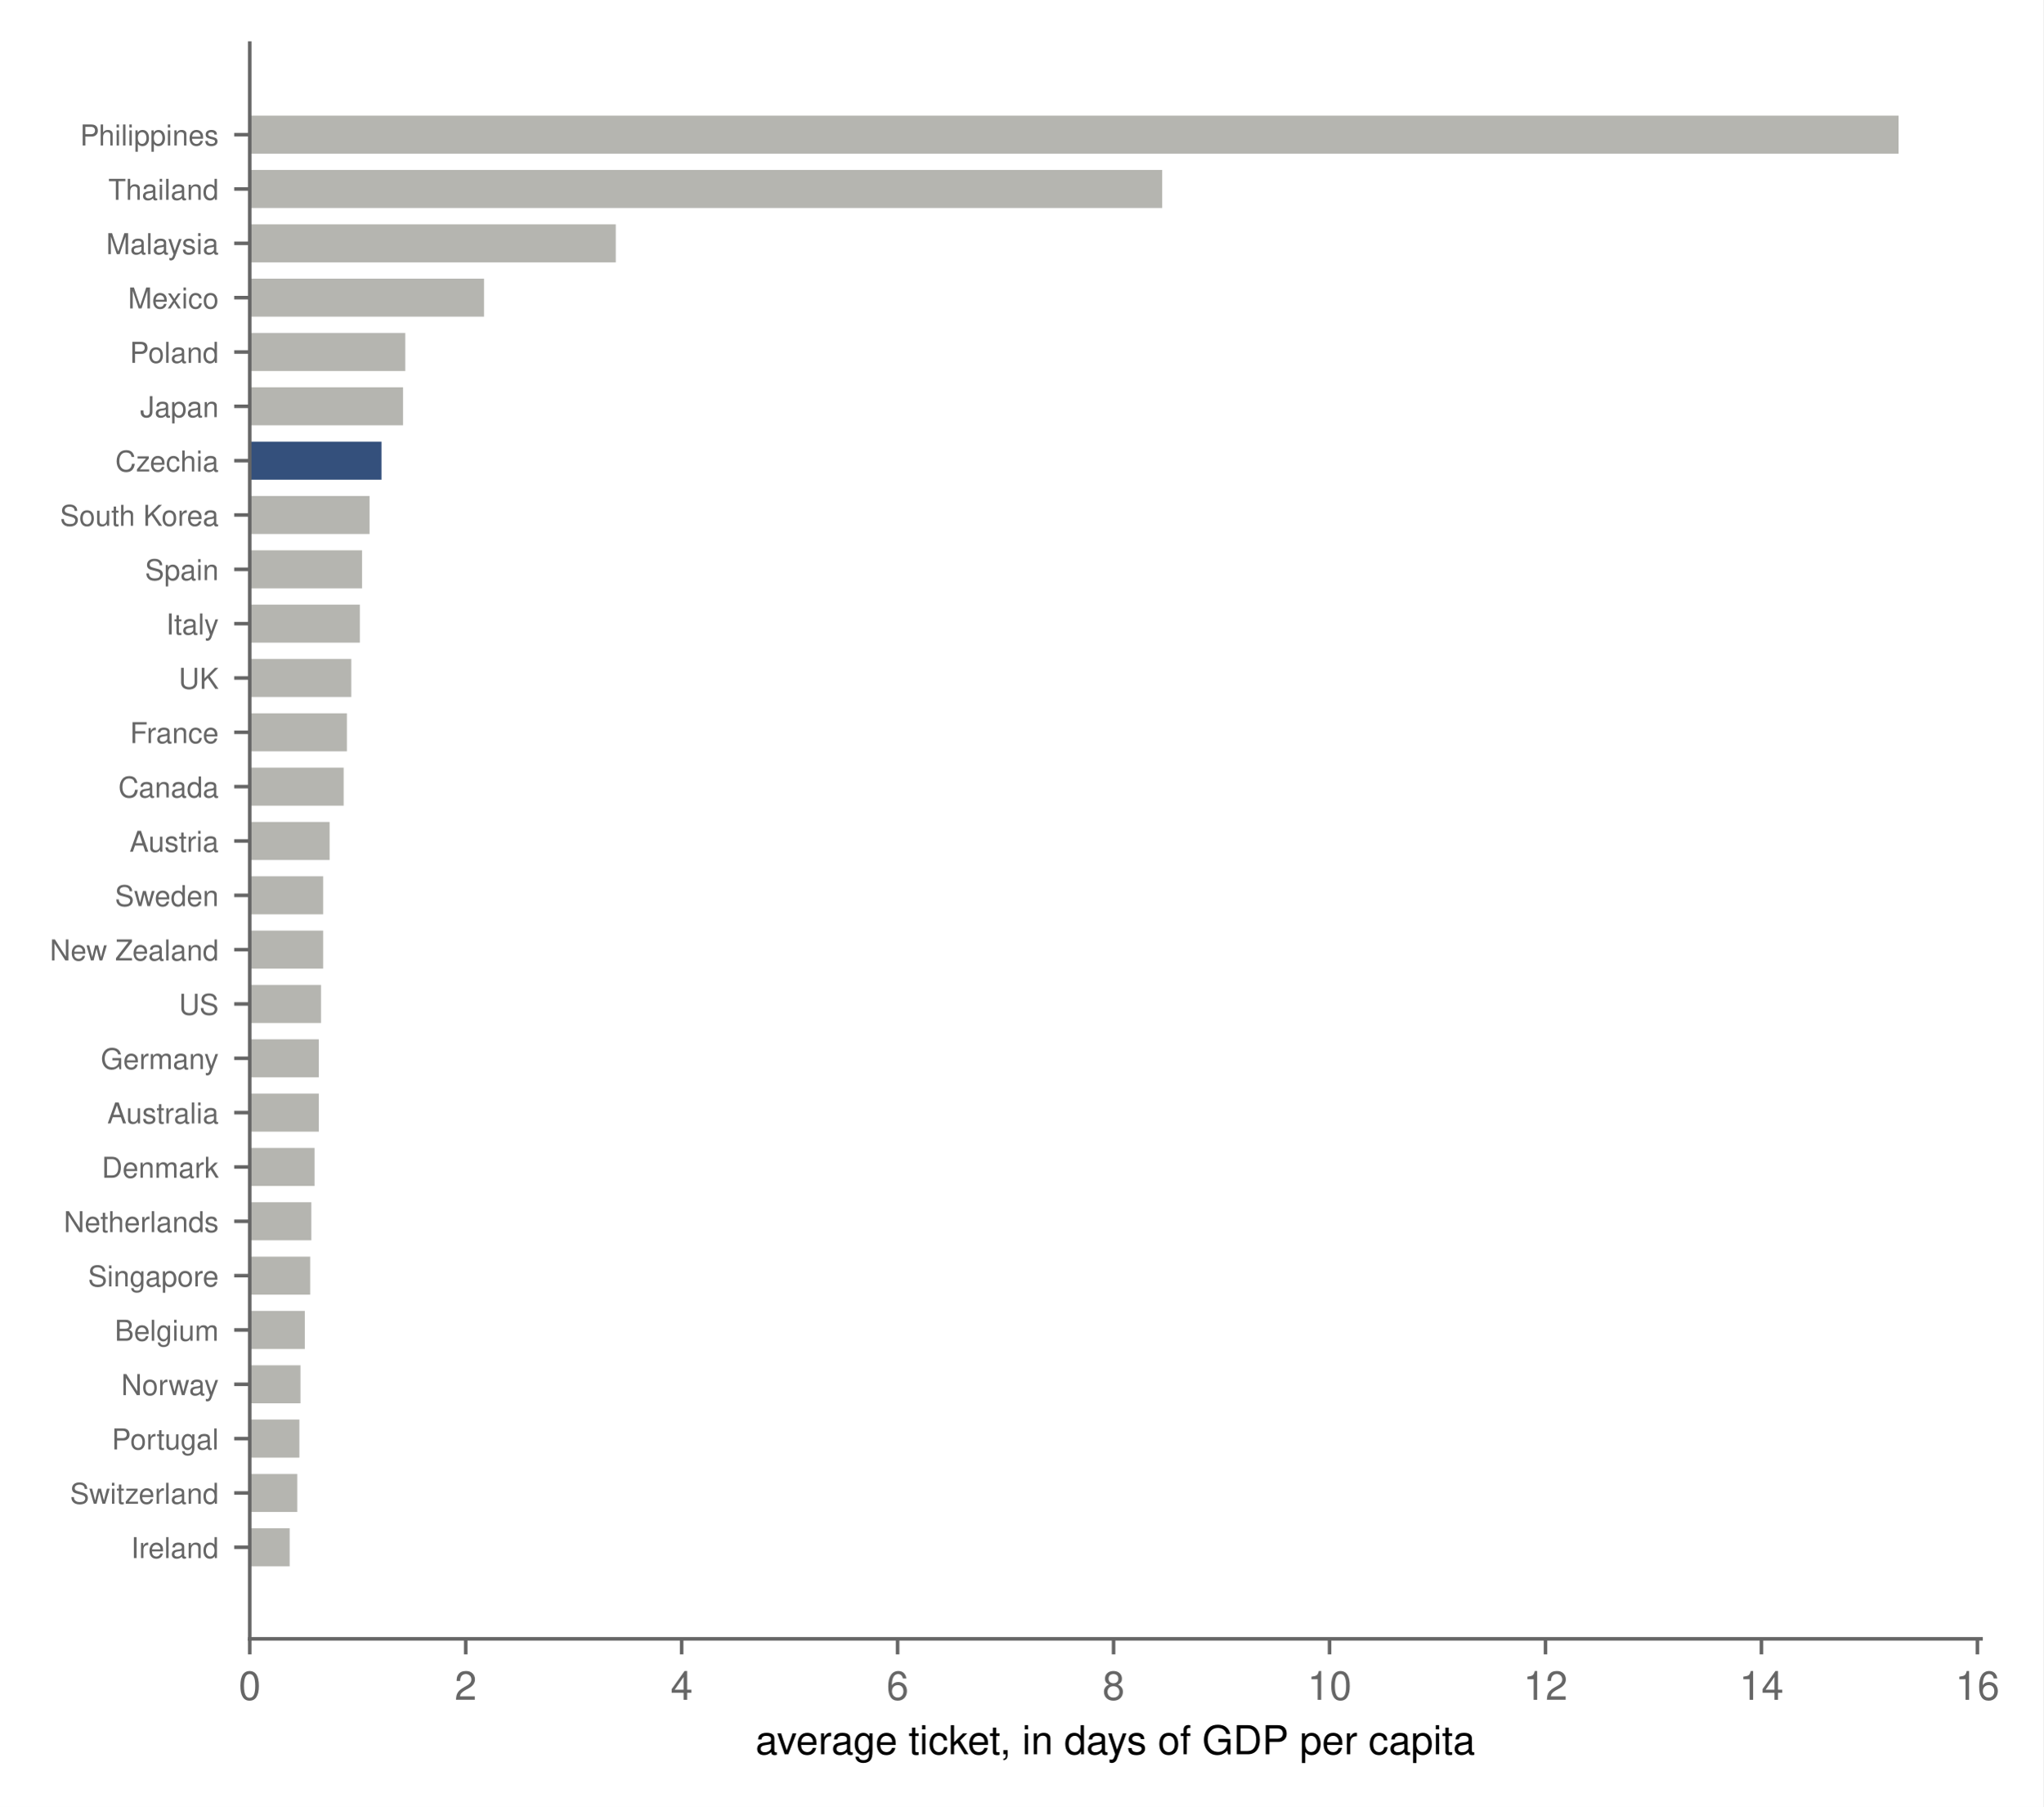
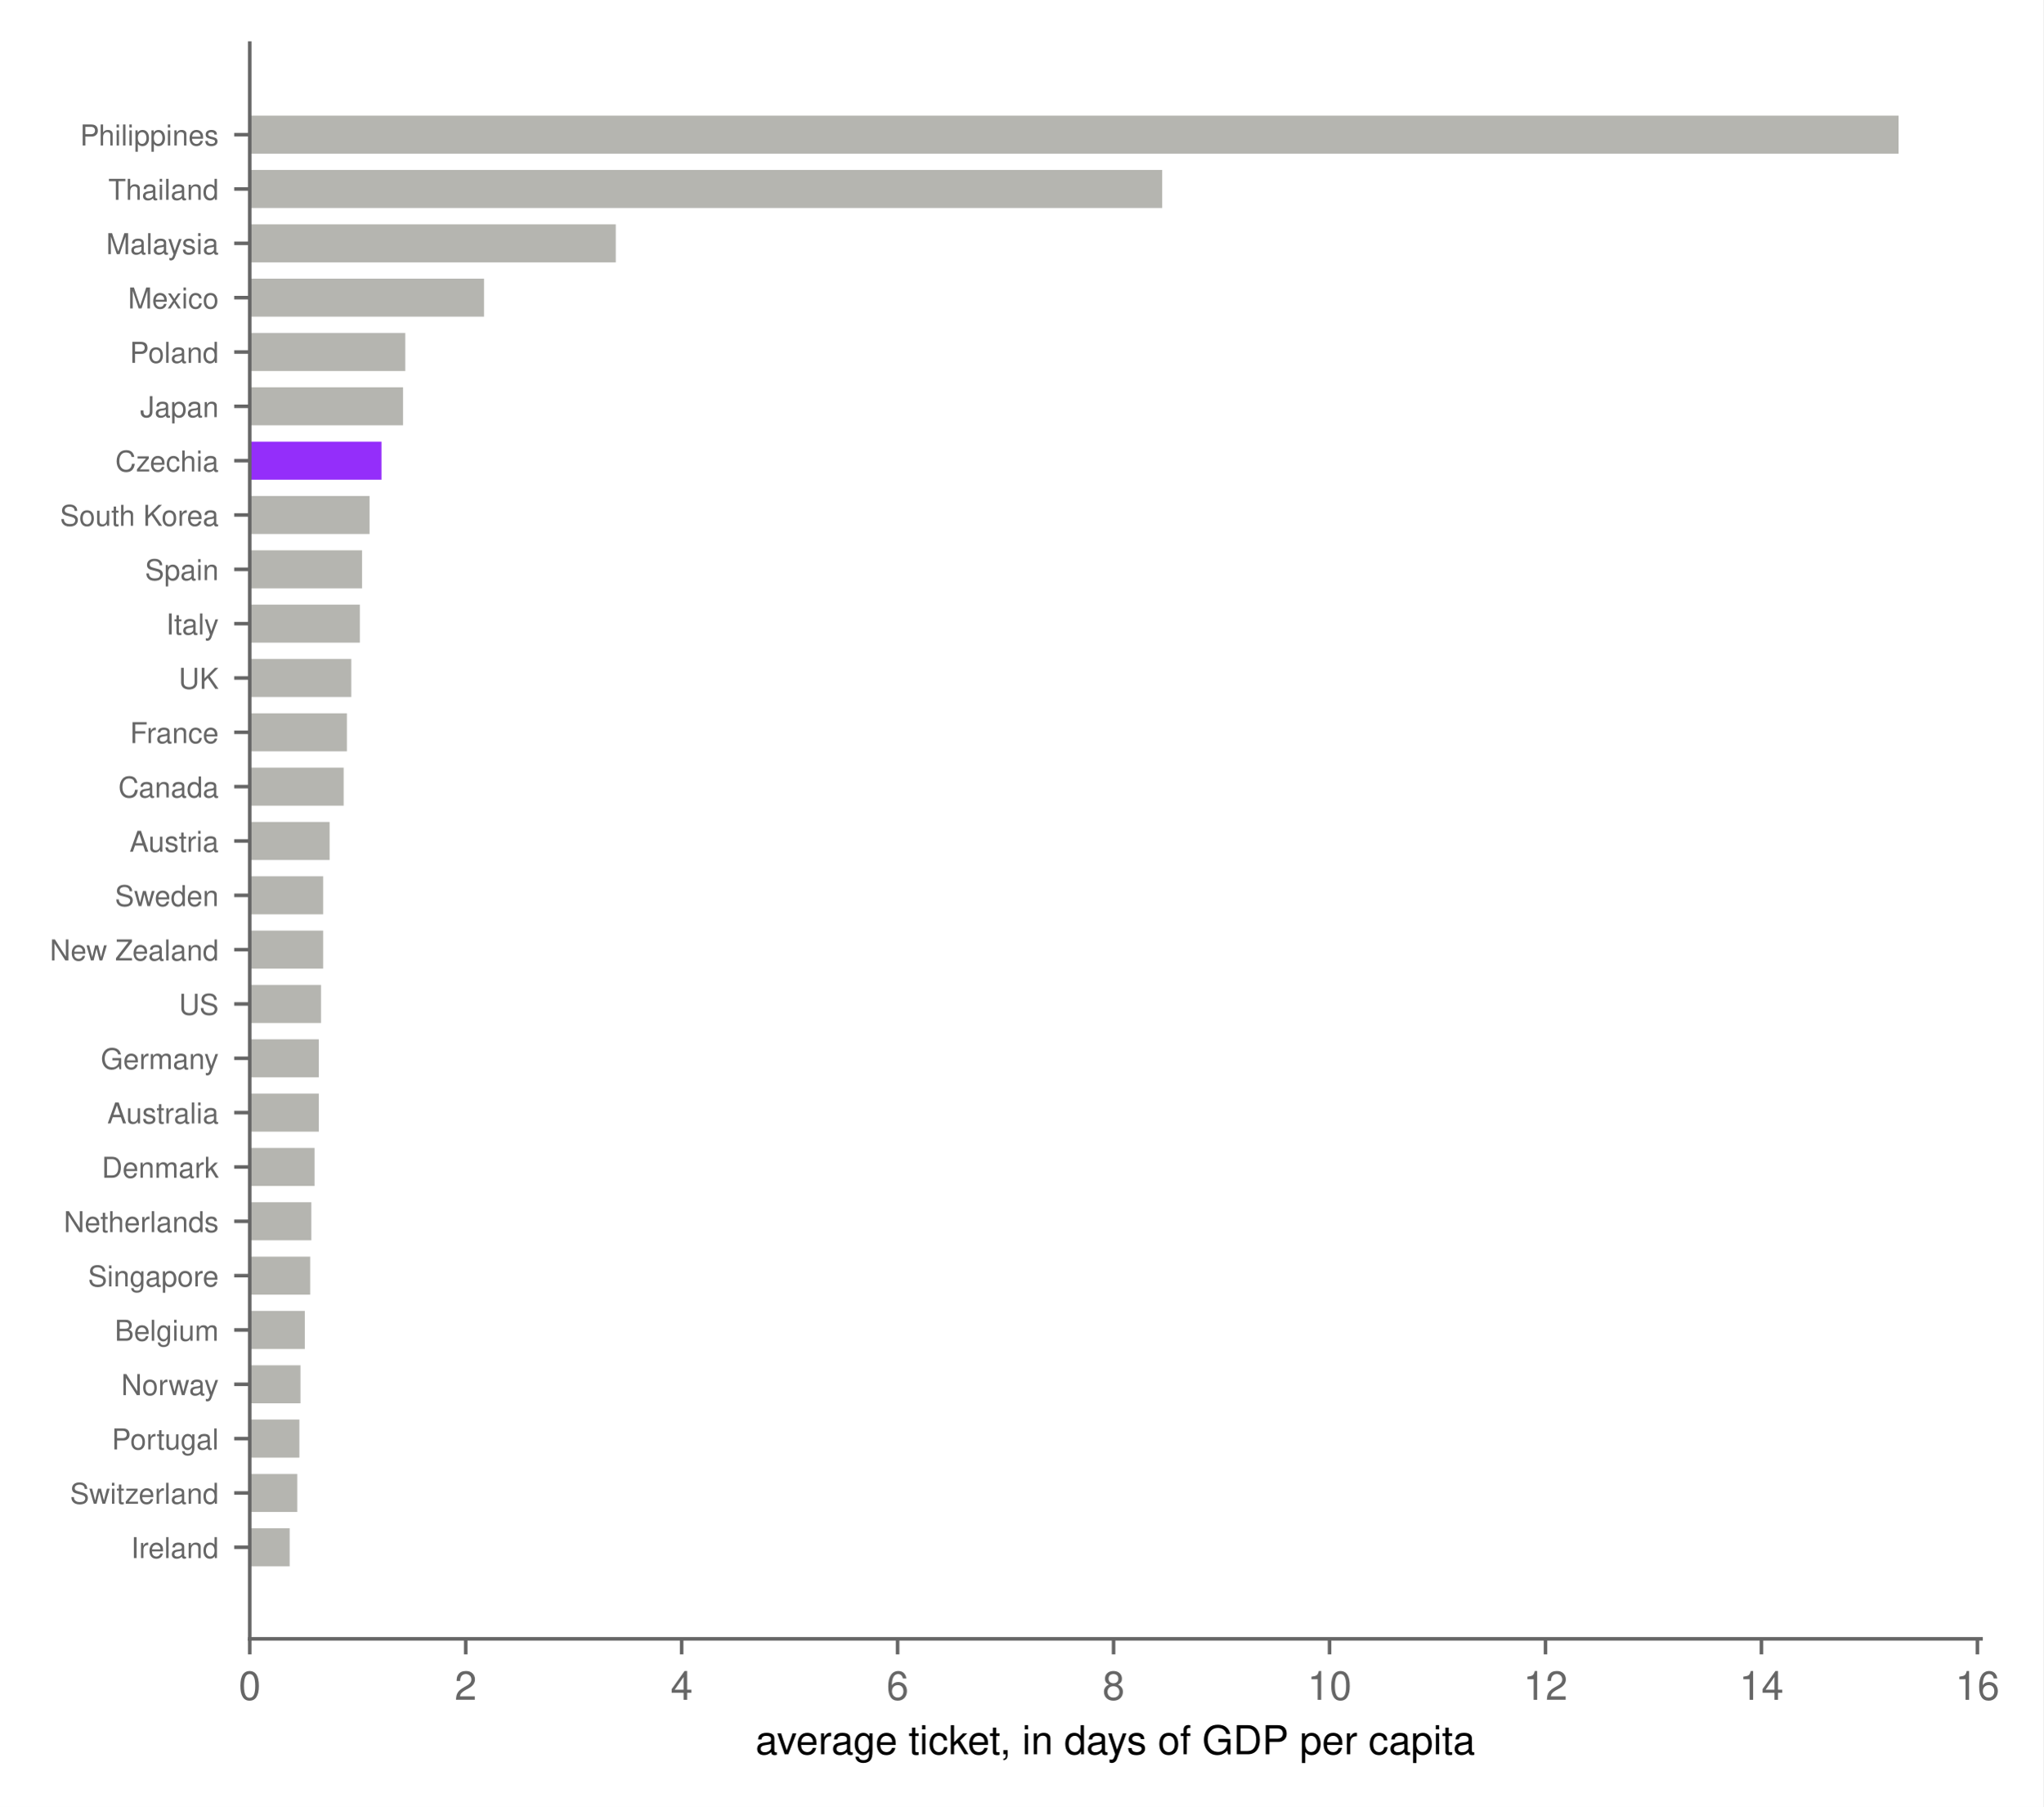
<svg xmlns="http://www.w3.org/2000/svg" xmlns:xlink="http://www.w3.org/1999/xlink" width="460.8pt" height="407.52pt" viewBox="0 0 460.8 407.52" version="1.1">
  <defs>
    <style type="text/css">*{stroke-linejoin: round; stroke-linecap: butt}</style>
  </defs>
  <g id="figure_1">
    <g id="patch_1">
      <path d="M 0 407.52  L 460.8 407.52  L 460.8 0  L 0 0  z " style="fill: #ffffff" />
    </g>
    <g id="axes_1">
      <g id="patch_2">
        <path d="M 56.32 369.611  L 446.786 369.611  L 446.786 9.72  L 56.32 9.72  z " style="fill: #ffffff" />
      </g>
      <g id="patch_3">
-         <path d="M 56.32 34.656  L 428.193 34.656  L 428.193 26.079  L 56.32 26.079  z " clip-path="url(#p043d1c955c)" style="fill: #b5b5b0" />
+         <path d="M 56.32 34.656  L 428.193 34.656  L 428.193 26.079  L 56.32 26.079  z " clip-path="url(#p90c8e3a18b)" style="fill: #b5b5b0" />
      </g>
      <g id="patch_4">
-         <path d="M 56.32 46.91  L 262.104 46.91  L 262.104 38.332  L 56.32 38.332  z " clip-path="url(#p043d1c955c)" style="fill: #b5b5b0" />
+         <path d="M 56.32 46.91  L 262.104 46.91  L 262.104 38.332  L 56.32 38.332  z " clip-path="url(#p90c8e3a18b)" style="fill: #b5b5b0" />
      </g>
      <g id="patch_5">
-         <path d="M 56.32 59.164  L 138.877 59.164  L 138.877 50.586  L 56.32 50.586  z " clip-path="url(#p043d1c955c)" style="fill: #b5b5b0" />
+         <path d="M 56.32 59.164  L 138.877 59.164  L 138.877 50.586  L 56.32 50.586  z " clip-path="url(#p90c8e3a18b)" style="fill: #b5b5b0" />
      </g>
      <g id="patch_6">
-         <path d="M 56.32 71.417  L 109.166 71.417  L 109.166 62.84  L 56.32 62.84  z " clip-path="url(#p043d1c955c)" style="fill: #b5b5b0" />
+         <path d="M 56.32 71.417  L 109.166 71.417  L 109.166 62.84  L 56.32 62.84  z " clip-path="url(#p90c8e3a18b)" style="fill: #b5b5b0" />
      </g>
      <g id="patch_7">
-         <path d="M 56.32 83.671  L 91.389 83.671  L 91.389 75.093  L 56.32 75.093  z " clip-path="url(#p043d1c955c)" style="fill: #b5b5b0" />
+         <path d="M 56.32 83.671  L 91.389 83.671  L 91.389 75.093  L 56.32 75.093  z " clip-path="url(#p90c8e3a18b)" style="fill: #b5b5b0" />
      </g>
      <g id="patch_8">
-         <path d="M 56.32 95.925  L 90.901 95.925  L 90.901 87.347  L 56.32 87.347  z " clip-path="url(#p043d1c955c)" style="fill: #b5b5b0" />
+         <path d="M 56.32 95.925  L 90.901 95.925  L 90.901 87.347  L 56.32 87.347  z " clip-path="url(#p90c8e3a18b)" style="fill: #b5b5b0" />
      </g>
      <g id="patch_9">
-         <path d="M 56.32 108.178  L 86.031 108.178  L 86.031 99.601  L 56.32 99.601  z " clip-path="url(#p043d1c955c)" style="fill: #34507c" />
+         <path d="M 56.32 108.178  L 86.031 108.178  L 86.031 99.601  L 56.32 99.601  z " clip-path="url(#p90c8e3a18b)" style="fill: #942efa" />
      </g>
      <g id="patch_10">
-         <path d="M 56.32 120.432  L 83.352 120.432  L 83.352 111.854  L 56.32 111.854  z " clip-path="url(#p043d1c955c)" style="fill: #b5b5b0" />
+         <path d="M 56.32 120.432  L 83.352 120.432  L 83.352 111.854  L 56.32 111.854  z " clip-path="url(#p90c8e3a18b)" style="fill: #b5b5b0" />
      </g>
      <g id="patch_11">
-         <path d="M 56.32 132.686  L 81.647 132.686  L 81.647 124.108  L 56.32 124.108  z " clip-path="url(#p043d1c955c)" style="fill: #b5b5b0" />
+         <path d="M 56.32 132.686  L 81.647 132.686  L 81.647 124.108  L 56.32 124.108  z " clip-path="url(#p90c8e3a18b)" style="fill: #b5b5b0" />
      </g>
      <g id="patch_12">
-         <path d="M 56.32 144.939  L 81.16 144.939  L 81.16 136.362  L 56.32 136.362  z " clip-path="url(#p043d1c955c)" style="fill: #b5b5b0" />
+         <path d="M 56.32 144.939  L 81.16 144.939  L 81.16 136.362  L 56.32 136.362  z " clip-path="url(#p90c8e3a18b)" style="fill: #b5b5b0" />
      </g>
      <g id="patch_13">
-         <path d="M 56.32 157.193  L 79.212 157.193  L 79.212 148.616  L 56.32 148.616  z " clip-path="url(#p043d1c955c)" style="fill: #b5b5b0" />
+         <path d="M 56.32 157.193  L 79.212 157.193  L 79.212 148.616  L 56.32 148.616  z " clip-path="url(#p90c8e3a18b)" style="fill: #b5b5b0" />
      </g>
      <g id="patch_14">
-         <path d="M 56.32 169.447  L 78.238 169.447  L 78.238 160.869  L 56.32 160.869  z " clip-path="url(#p043d1c955c)" style="fill: #b5b5b0" />
+         <path d="M 56.32 169.447  L 78.238 169.447  L 78.238 160.869  L 56.32 160.869  z " clip-path="url(#p90c8e3a18b)" style="fill: #b5b5b0" />
      </g>
      <g id="patch_15">
-         <path d="M 56.32 181.7  L 77.507 181.7  L 77.507 173.123  L 56.32 173.123  z " clip-path="url(#p043d1c955c)" style="fill: #b5b5b0" />
+         <path d="M 56.32 181.7  L 77.507 181.7  L 77.507 173.123  L 56.32 173.123  z " clip-path="url(#p90c8e3a18b)" style="fill: #b5b5b0" />
      </g>
      <g id="patch_16">
-         <path d="M 56.32 193.954  L 74.341 193.954  L 74.341 185.377  L 56.32 185.377  z " clip-path="url(#p043d1c955c)" style="fill: #b5b5b0" />
+         <path d="M 56.32 193.954  L 74.341 193.954  L 74.341 185.377  L 56.32 185.377  z " clip-path="url(#p90c8e3a18b)" style="fill: #b5b5b0" />
      </g>
      <g id="patch_17">
-         <path d="M 56.32 206.208  L 72.88 206.208  L 72.88 197.63  L 56.32 197.63  z " clip-path="url(#p043d1c955c)" style="fill: #b5b5b0" />
+         <path d="M 56.32 206.208  L 72.88 206.208  L 72.88 197.63  L 56.32 197.63  z " clip-path="url(#p90c8e3a18b)" style="fill: #b5b5b0" />
      </g>
      <g id="patch_18">
-         <path d="M 56.32 218.462  L 72.88 218.462  L 72.88 209.884  L 56.32 209.884  z " clip-path="url(#p043d1c955c)" style="fill: #b5b5b0" />
+         <path d="M 56.32 218.462  L 72.88 218.462  L 72.88 209.884  L 56.32 209.884  z " clip-path="url(#p90c8e3a18b)" style="fill: #b5b5b0" />
      </g>
      <g id="patch_19">
-         <path d="M 56.32 230.715  L 72.393 230.715  L 72.393 222.138  L 56.32 222.138  z " clip-path="url(#p043d1c955c)" style="fill: #b5b5b0" />
+         <path d="M 56.32 230.715  L 72.393 230.715  L 72.393 222.138  L 56.32 222.138  z " clip-path="url(#p90c8e3a18b)" style="fill: #b5b5b0" />
      </g>
      <g id="patch_20">
-         <path d="M 56.32 242.969  L 71.906 242.969  L 71.906 234.391  L 56.32 234.391  z " clip-path="url(#p043d1c955c)" style="fill: #b5b5b0" />
+         <path d="M 56.32 242.969  L 71.906 242.969  L 71.906 234.391  L 56.32 234.391  z " clip-path="url(#p90c8e3a18b)" style="fill: #b5b5b0" />
      </g>
      <g id="patch_21">
-         <path d="M 56.32 255.223  L 71.906 255.223  L 71.906 246.645  L 56.32 246.645  z " clip-path="url(#p043d1c955c)" style="fill: #b5b5b0" />
+         <path d="M 56.32 255.223  L 71.906 255.223  L 71.906 246.645  L 56.32 246.645  z " clip-path="url(#p90c8e3a18b)" style="fill: #b5b5b0" />
      </g>
      <g id="patch_22">
-         <path d="M 56.32 267.476  L 70.932 267.476  L 70.932 258.899  L 56.32 258.899  z " clip-path="url(#p043d1c955c)" style="fill: #b5b5b0" />
+         <path d="M 56.32 267.476  L 70.932 267.476  L 70.932 258.899  L 56.32 258.899  z " clip-path="url(#p90c8e3a18b)" style="fill: #b5b5b0" />
      </g>
      <g id="patch_23">
-         <path d="M 56.32 279.73  L 70.201 279.73  L 70.201 271.152  L 56.32 271.152  z " clip-path="url(#p043d1c955c)" style="fill: #b5b5b0" />
+         <path d="M 56.32 279.73  L 70.201 279.73  L 70.201 271.152  L 56.32 271.152  z " clip-path="url(#p90c8e3a18b)" style="fill: #b5b5b0" />
      </g>
      <g id="patch_24">
-         <path d="M 56.32 291.984  L 69.958 291.984  L 69.958 283.406  L 56.32 283.406  z " clip-path="url(#p043d1c955c)" style="fill: #b5b5b0" />
+         <path d="M 56.32 291.984  L 69.958 291.984  L 69.958 283.406  L 56.32 283.406  z " clip-path="url(#p90c8e3a18b)" style="fill: #b5b5b0" />
      </g>
      <g id="patch_25">
-         <path d="M 56.32 304.237  L 68.74 304.237  L 68.74 295.66  L 56.32 295.66  z " clip-path="url(#p043d1c955c)" style="fill: #b5b5b0" />
+         <path d="M 56.32 304.237  L 68.74 304.237  L 68.74 295.66  L 56.32 295.66  z " clip-path="url(#p90c8e3a18b)" style="fill: #b5b5b0" />
      </g>
      <g id="patch_26">
-         <path d="M 56.32 316.491  L 67.766 316.491  L 67.766 307.913  L 56.32 307.913  z " clip-path="url(#p043d1c955c)" style="fill: #b5b5b0" />
+         <path d="M 56.32 316.491  L 67.766 316.491  L 67.766 307.913  L 56.32 307.913  z " clip-path="url(#p90c8e3a18b)" style="fill: #b5b5b0" />
      </g>
      <g id="patch_27">
-         <path d="M 56.32 328.745  L 67.522 328.745  L 67.522 320.167  L 56.32 320.167  z " clip-path="url(#p043d1c955c)" style="fill: #b5b5b0" />
+         <path d="M 56.32 328.745  L 67.522 328.745  L 67.522 320.167  L 56.32 320.167  z " clip-path="url(#p90c8e3a18b)" style="fill: #b5b5b0" />
      </g>
      <g id="patch_28">
-         <path d="M 56.32 340.998  L 67.035 340.998  L 67.035 332.421  L 56.32 332.421  z " clip-path="url(#p043d1c955c)" style="fill: #b5b5b0" />
+         <path d="M 56.32 340.998  L 67.035 340.998  L 67.035 332.421  L 56.32 332.421  z " clip-path="url(#p90c8e3a18b)" style="fill: #b5b5b0" />
      </g>
      <g id="patch_29">
-         <path d="M 56.32 353.252  L 65.331 353.252  L 65.331 344.674  L 56.32 344.674  z " clip-path="url(#p043d1c955c)" style="fill: #b5b5b0" />
+         <path d="M 56.32 353.252  L 65.331 353.252  L 65.331 344.674  L 56.32 344.674  z " clip-path="url(#p90c8e3a18b)" style="fill: #b5b5b0" />
      </g>
      <g id="matplotlib.axis_1">
        <g id="xtick_1">
          <g id="line2d_1">
            <defs>
-               <path id="m949e60609e" d="M 0 0  L 0 3.5  " style="stroke: #666666; stroke-width: 0.8" />
+               <path id="m7682b45bf0" d="M 0 0  L 0 3.5  " style="stroke: #666666; stroke-width: 0.8" />
            </defs>
            <g>
-               <use xlink:href="#m949e60609e" x="56.32" y="369.611" style="fill: #666666; stroke: #666666; stroke-width: 0.8" />
+               <use xlink:href="#m7682b45bf0" x="56.32" y="369.611" style="fill: #666666; stroke: #666666; stroke-width: 0.8" />
            </g>
          </g>
          <g id="text_1">
            <text style="font-size: 9px; font-family: 'Helvetica'; text-anchor: middle; fill: #666666" x="56.32" y="383.361" transform="rotate(-0 56.32 383.3607)">0</text>
          </g>
        </g>
        <g id="xtick_2">
          <g id="line2d_2">
            <g>
-               <use xlink:href="#m949e60609e" x="105.026" y="369.611" style="fill: #666666; stroke: #666666; stroke-width: 0.8" />
+               <use xlink:href="#m7682b45bf0" x="105.026" y="369.611" style="fill: #666666; stroke: #666666; stroke-width: 0.8" />
            </g>
          </g>
          <g id="text_2">
            <text style="font-size: 9px; font-family: 'Helvetica'; text-anchor: middle; fill: #666666" x="105.026" y="383.361" transform="rotate(-0 105.0263 383.3607)">2</text>
          </g>
        </g>
        <g id="xtick_3">
          <g id="line2d_3">
            <g>
-               <use xlink:href="#m949e60609e" x="153.733" y="369.611" style="fill: #666666; stroke: #666666; stroke-width: 0.8" />
+               <use xlink:href="#m7682b45bf0" x="153.733" y="369.611" style="fill: #666666; stroke: #666666; stroke-width: 0.8" />
            </g>
          </g>
          <g id="text_3">
            <text style="font-size: 9px; font-family: 'Helvetica'; text-anchor: middle; fill: #666666" x="153.733" y="383.361" transform="rotate(-0 153.7326 383.3607)">4</text>
          </g>
        </g>
        <g id="xtick_4">
          <g id="line2d_4">
            <g>
-               <use xlink:href="#m949e60609e" x="202.439" y="369.611" style="fill: #666666; stroke: #666666; stroke-width: 0.8" />
+               <use xlink:href="#m7682b45bf0" x="202.439" y="369.611" style="fill: #666666; stroke: #666666; stroke-width: 0.8" />
            </g>
          </g>
          <g id="text_4">
            <text style="font-size: 9px; font-family: 'Helvetica'; text-anchor: middle; fill: #666666" x="202.439" y="383.361" transform="rotate(-0 202.4389 383.3607)">6</text>
          </g>
        </g>
        <g id="xtick_5">
          <g id="line2d_5">
            <g>
-               <use xlink:href="#m949e60609e" x="251.145" y="369.611" style="fill: #666666; stroke: #666666; stroke-width: 0.8" />
+               <use xlink:href="#m7682b45bf0" x="251.145" y="369.611" style="fill: #666666; stroke: #666666; stroke-width: 0.8" />
            </g>
          </g>
          <g id="text_5">
            <text style="font-size: 9px; font-family: 'Helvetica'; text-anchor: middle; fill: #666666" x="251.145" y="383.361" transform="rotate(-0 251.1452 383.3607)">8</text>
          </g>
        </g>
        <g id="xtick_6">
          <g id="line2d_6">
            <g>
-               <use xlink:href="#m949e60609e" x="299.851" y="369.611" style="fill: #666666; stroke: #666666; stroke-width: 0.8" />
+               <use xlink:href="#m7682b45bf0" x="299.851" y="369.611" style="fill: #666666; stroke: #666666; stroke-width: 0.8" />
            </g>
          </g>
          <g id="text_6">
            <text style="font-size: 9px; font-family: 'Helvetica'; text-anchor: middle; fill: #666666" x="299.851" y="383.361" transform="rotate(-0 299.8515 383.3607)">10</text>
          </g>
        </g>
        <g id="xtick_7">
          <g id="line2d_7">
            <g>
-               <use xlink:href="#m949e60609e" x="348.558" y="369.611" style="fill: #666666; stroke: #666666; stroke-width: 0.8" />
+               <use xlink:href="#m7682b45bf0" x="348.558" y="369.611" style="fill: #666666; stroke: #666666; stroke-width: 0.8" />
            </g>
          </g>
          <g id="text_7">
            <text style="font-size: 9px; font-family: 'Helvetica'; text-anchor: middle; fill: #666666" x="348.558" y="383.361" transform="rotate(-0 348.5577 383.3607)">12</text>
          </g>
        </g>
        <g id="xtick_8">
          <g id="line2d_8">
            <g>
-               <use xlink:href="#m949e60609e" x="397.264" y="369.611" style="fill: #666666; stroke: #666666; stroke-width: 0.8" />
+               <use xlink:href="#m7682b45bf0" x="397.264" y="369.611" style="fill: #666666; stroke: #666666; stroke-width: 0.8" />
            </g>
          </g>
          <g id="text_8">
            <text style="font-size: 9px; font-family: 'Helvetica'; text-anchor: middle; fill: #666666" x="397.264" y="383.361" transform="rotate(-0 397.264 383.3607)">14</text>
          </g>
        </g>
        <g id="xtick_9">
          <g id="line2d_9">
            <g>
-               <use xlink:href="#m949e60609e" x="445.97" y="369.611" style="fill: #666666; stroke: #666666; stroke-width: 0.8" />
+               <use xlink:href="#m7682b45bf0" x="445.97" y="369.611" style="fill: #666666; stroke: #666666; stroke-width: 0.8" />
            </g>
          </g>
          <g id="text_9">
            <text style="font-size: 9px; font-family: 'Helvetica'; text-anchor: middle; fill: #666666" x="445.97" y="383.361" transform="rotate(-0 445.9703 383.3607)">16</text>
          </g>
        </g>
        <g id="text_10">
          <text style="font-size: 9px; font-family: 'Helvetica'; text-anchor: middle" x="251.553" y="395.64" transform="rotate(-0 251.5531 395.64)">average ticket, in days of GDP per capita</text>
        </g>
      </g>
      <g id="matplotlib.axis_2">
        <g id="ytick_1">
          <g id="line2d_10">
            <defs>
-               <path id="mac01f65926" d="M 0 0  L -3.5 0  " style="stroke: #666666; stroke-width: 0.8" />
+               <path id="m71d45c3686" d="M 0 0  L -3.5 0  " style="stroke: #666666; stroke-width: 0.8" />
            </defs>
            <g>
-               <use xlink:href="#mac01f65926" x="56.32" y="30.367" style="fill: #666666; stroke: #666666; stroke-width: 0.8" />
+               <use xlink:href="#m71d45c3686" x="56.32" y="30.367" style="fill: #666666; stroke: #666666; stroke-width: 0.8" />
            </g>
          </g>
          <g id="text_11">
            <text style="font-size: 6.5px; font-family: 'Helvetica'; text-anchor: end; fill: #666666" x="49.32" y="32.805" transform="rotate(-0 49.32 32.80496)">Philippines</text>
          </g>
        </g>
        <g id="ytick_2">
          <g id="line2d_11">
            <g>
-               <use xlink:href="#mac01f65926" x="56.32" y="42.621" style="fill: #666666; stroke: #666666; stroke-width: 0.8" />
+               <use xlink:href="#m71d45c3686" x="56.32" y="42.621" style="fill: #666666; stroke: #666666; stroke-width: 0.8" />
            </g>
          </g>
          <g id="text_12">
            <text style="font-size: 6.5px; font-family: 'Helvetica'; text-anchor: end; fill: #666666" x="49.32" y="45.059" transform="rotate(-0 49.32 45.05864)">Thailand</text>
          </g>
        </g>
        <g id="ytick_3">
          <g id="line2d_12">
            <g>
-               <use xlink:href="#mac01f65926" x="56.32" y="54.875" style="fill: #666666; stroke: #666666; stroke-width: 0.8" />
+               <use xlink:href="#m71d45c3686" x="56.32" y="54.875" style="fill: #666666; stroke: #666666; stroke-width: 0.8" />
            </g>
          </g>
          <g id="text_13">
            <text style="font-size: 6.5px; font-family: 'Helvetica'; text-anchor: end; fill: #666666" x="49.32" y="57.312" transform="rotate(-0 49.32 57.31233)">Malaysia</text>
          </g>
        </g>
        <g id="ytick_4">
          <g id="line2d_13">
            <g>
-               <use xlink:href="#mac01f65926" x="56.32" y="67.129" style="fill: #666666; stroke: #666666; stroke-width: 0.8" />
+               <use xlink:href="#m71d45c3686" x="56.32" y="67.129" style="fill: #666666; stroke: #666666; stroke-width: 0.8" />
            </g>
          </g>
          <g id="text_14">
            <text style="font-size: 6.5px; font-family: 'Helvetica'; text-anchor: end; fill: #666666" x="49.32" y="69.566" transform="rotate(-0 49.32 69.56601)">Mexico</text>
          </g>
        </g>
        <g id="ytick_5">
          <g id="line2d_14">
            <g>
-               <use xlink:href="#mac01f65926" x="56.32" y="79.382" style="fill: #666666; stroke: #666666; stroke-width: 0.8" />
+               <use xlink:href="#m71d45c3686" x="56.32" y="79.382" style="fill: #666666; stroke: #666666; stroke-width: 0.8" />
            </g>
          </g>
          <g id="text_15">
            <text style="font-size: 6.5px; font-family: 'Helvetica'; text-anchor: end; fill: #666666" x="49.32" y="81.82" transform="rotate(-0 49.32 81.81969)">Poland</text>
          </g>
        </g>
        <g id="ytick_6">
          <g id="line2d_15">
            <g>
-               <use xlink:href="#mac01f65926" x="56.32" y="91.636" style="fill: #666666; stroke: #666666; stroke-width: 0.8" />
+               <use xlink:href="#m71d45c3686" x="56.32" y="91.636" style="fill: #666666; stroke: #666666; stroke-width: 0.8" />
            </g>
          </g>
          <g id="text_16">
            <text style="font-size: 6.5px; font-family: 'Helvetica'; text-anchor: end; fill: #666666" x="49.32" y="94.073" transform="rotate(-0 49.32 94.07338)">Japan</text>
          </g>
        </g>
        <g id="ytick_7">
          <g id="line2d_16">
            <g>
-               <use xlink:href="#mac01f65926" x="56.32" y="103.89" style="fill: #666666; stroke: #666666; stroke-width: 0.8" />
+               <use xlink:href="#m71d45c3686" x="56.32" y="103.89" style="fill: #666666; stroke: #666666; stroke-width: 0.8" />
            </g>
          </g>
          <g id="text_17">
            <text style="font-size: 6.5px; font-family: 'Helvetica'; text-anchor: end; fill: #666666" x="49.32" y="106.327" transform="rotate(-0 49.32 106.3271)">Czechia</text>
          </g>
        </g>
        <g id="ytick_8">
          <g id="line2d_17">
            <g>
-               <use xlink:href="#mac01f65926" x="56.32" y="116.143" style="fill: #666666; stroke: #666666; stroke-width: 0.8" />
+               <use xlink:href="#m71d45c3686" x="56.32" y="116.143" style="fill: #666666; stroke: #666666; stroke-width: 0.8" />
            </g>
          </g>
          <g id="text_18">
            <text style="font-size: 6.5px; font-family: 'Helvetica'; text-anchor: end; fill: #666666" x="49.32" y="118.581" transform="rotate(-0 49.32 118.5807)">South Korea</text>
          </g>
        </g>
        <g id="ytick_9">
          <g id="line2d_18">
            <g>
-               <use xlink:href="#mac01f65926" x="56.32" y="128.397" style="fill: #666666; stroke: #666666; stroke-width: 0.8" />
+               <use xlink:href="#m71d45c3686" x="56.32" y="128.397" style="fill: #666666; stroke: #666666; stroke-width: 0.8" />
            </g>
          </g>
          <g id="text_19">
            <text style="font-size: 6.5px; font-family: 'Helvetica'; text-anchor: end; fill: #666666" x="49.32" y="130.834" transform="rotate(-0 49.32 130.8344)">Spain</text>
          </g>
        </g>
        <g id="ytick_10">
          <g id="line2d_19">
            <g>
-               <use xlink:href="#mac01f65926" x="56.32" y="140.651" style="fill: #666666; stroke: #666666; stroke-width: 0.8" />
+               <use xlink:href="#m71d45c3686" x="56.32" y="140.651" style="fill: #666666; stroke: #666666; stroke-width: 0.8" />
            </g>
          </g>
          <g id="text_20">
            <text style="font-size: 6.5px; font-family: 'Helvetica'; text-anchor: end; fill: #666666" x="49.32" y="143.088" transform="rotate(-0 49.32 143.0881)">Italy</text>
          </g>
        </g>
        <g id="ytick_11">
          <g id="line2d_20">
            <g>
-               <use xlink:href="#mac01f65926" x="56.32" y="152.904" style="fill: #666666; stroke: #666666; stroke-width: 0.8" />
+               <use xlink:href="#m71d45c3686" x="56.32" y="152.904" style="fill: #666666; stroke: #666666; stroke-width: 0.8" />
            </g>
          </g>
          <g id="text_21">
            <text style="font-size: 6.5px; font-family: 'Helvetica'; text-anchor: end; fill: #666666" x="49.32" y="155.342" transform="rotate(-0 49.32 155.3418)">UK</text>
          </g>
        </g>
        <g id="ytick_12">
          <g id="line2d_21">
            <g>
-               <use xlink:href="#mac01f65926" x="56.32" y="165.158" style="fill: #666666; stroke: #666666; stroke-width: 0.8" />
+               <use xlink:href="#m71d45c3686" x="56.32" y="165.158" style="fill: #666666; stroke: #666666; stroke-width: 0.8" />
            </g>
          </g>
          <g id="text_22">
            <text style="font-size: 6.5px; font-family: 'Helvetica'; text-anchor: end; fill: #666666" x="49.32" y="167.595" transform="rotate(-0 49.32 167.5955)">France</text>
          </g>
        </g>
        <g id="ytick_13">
          <g id="line2d_22">
            <g>
-               <use xlink:href="#mac01f65926" x="56.32" y="177.412" style="fill: #666666; stroke: #666666; stroke-width: 0.8" />
+               <use xlink:href="#m71d45c3686" x="56.32" y="177.412" style="fill: #666666; stroke: #666666; stroke-width: 0.8" />
            </g>
          </g>
          <g id="text_23">
            <text style="font-size: 6.5px; font-family: 'Helvetica'; text-anchor: end; fill: #666666" x="49.32" y="179.849" transform="rotate(-0 49.32 179.8492)">Canada</text>
          </g>
        </g>
        <g id="ytick_14">
          <g id="line2d_23">
            <g>
-               <use xlink:href="#mac01f65926" x="56.32" y="189.665" style="fill: #666666; stroke: #666666; stroke-width: 0.8" />
+               <use xlink:href="#m71d45c3686" x="56.32" y="189.665" style="fill: #666666; stroke: #666666; stroke-width: 0.8" />
            </g>
          </g>
          <g id="text_24">
            <text style="font-size: 6.5px; font-family: 'Helvetica'; text-anchor: end; fill: #666666" x="49.32" y="192.103" transform="rotate(-0 49.32 192.1029)">Austria</text>
          </g>
        </g>
        <g id="ytick_15">
          <g id="line2d_24">
            <g>
-               <use xlink:href="#mac01f65926" x="56.32" y="201.919" style="fill: #666666; stroke: #666666; stroke-width: 0.8" />
+               <use xlink:href="#m71d45c3686" x="56.32" y="201.919" style="fill: #666666; stroke: #666666; stroke-width: 0.8" />
            </g>
          </g>
          <g id="text_25">
            <text style="font-size: 6.5px; font-family: 'Helvetica'; text-anchor: end; fill: #666666" x="49.32" y="204.357" transform="rotate(-0 49.32 204.3565)">Sweden</text>
          </g>
        </g>
        <g id="ytick_16">
          <g id="line2d_25">
            <g>
-               <use xlink:href="#mac01f65926" x="56.32" y="214.173" style="fill: #666666; stroke: #666666; stroke-width: 0.8" />
+               <use xlink:href="#m71d45c3686" x="56.32" y="214.173" style="fill: #666666; stroke: #666666; stroke-width: 0.8" />
            </g>
          </g>
          <g id="text_26">
            <text style="font-size: 6.5px; font-family: 'Helvetica'; text-anchor: end; fill: #666666" x="49.32" y="216.61" transform="rotate(-0 49.32 216.6102)">New Zealand</text>
          </g>
        </g>
        <g id="ytick_17">
          <g id="line2d_26">
            <g>
-               <use xlink:href="#mac01f65926" x="56.32" y="226.426" style="fill: #666666; stroke: #666666; stroke-width: 0.8" />
+               <use xlink:href="#m71d45c3686" x="56.32" y="226.426" style="fill: #666666; stroke: #666666; stroke-width: 0.8" />
            </g>
          </g>
          <g id="text_27">
            <text style="font-size: 6.5px; font-family: 'Helvetica'; text-anchor: end; fill: #666666" x="49.32" y="228.864" transform="rotate(-0 49.32 228.8639)">US</text>
          </g>
        </g>
        <g id="ytick_18">
          <g id="line2d_27">
            <g>
-               <use xlink:href="#mac01f65926" x="56.32" y="238.68" style="fill: #666666; stroke: #666666; stroke-width: 0.8" />
+               <use xlink:href="#m71d45c3686" x="56.32" y="238.68" style="fill: #666666; stroke: #666666; stroke-width: 0.8" />
            </g>
          </g>
          <g id="text_28">
            <text style="font-size: 6.5px; font-family: 'Helvetica'; text-anchor: end; fill: #666666" x="49.32" y="241.118" transform="rotate(-0 49.32 241.1176)">Germany</text>
          </g>
        </g>
        <g id="ytick_19">
          <g id="line2d_28">
            <g>
-               <use xlink:href="#mac01f65926" x="56.32" y="250.934" style="fill: #666666; stroke: #666666; stroke-width: 0.8" />
+               <use xlink:href="#m71d45c3686" x="56.32" y="250.934" style="fill: #666666; stroke: #666666; stroke-width: 0.8" />
            </g>
          </g>
          <g id="text_29">
            <text style="font-size: 6.5px; font-family: 'Helvetica'; text-anchor: end; fill: #666666" x="49.32" y="253.371" transform="rotate(-0 49.32 253.3713)">Australia</text>
          </g>
        </g>
        <g id="ytick_20">
          <g id="line2d_29">
            <g>
-               <use xlink:href="#mac01f65926" x="56.32" y="263.187" style="fill: #666666; stroke: #666666; stroke-width: 0.8" />
+               <use xlink:href="#m71d45c3686" x="56.32" y="263.187" style="fill: #666666; stroke: #666666; stroke-width: 0.8" />
            </g>
          </g>
          <g id="text_30">
            <text style="font-size: 6.5px; font-family: 'Helvetica'; text-anchor: end; fill: #666666" x="49.32" y="265.625" transform="rotate(-0 49.32 265.625)">Denmark</text>
          </g>
        </g>
        <g id="ytick_21">
          <g id="line2d_30">
            <g>
-               <use xlink:href="#mac01f65926" x="56.32" y="275.441" style="fill: #666666; stroke: #666666; stroke-width: 0.8" />
+               <use xlink:href="#m71d45c3686" x="56.32" y="275.441" style="fill: #666666; stroke: #666666; stroke-width: 0.8" />
            </g>
          </g>
          <g id="text_31">
            <text style="font-size: 6.5px; font-family: 'Helvetica'; text-anchor: end; fill: #666666" x="49.32" y="277.879" transform="rotate(-0 49.32 277.8786)">Netherlands</text>
          </g>
        </g>
        <g id="ytick_22">
          <g id="line2d_31">
            <g>
-               <use xlink:href="#mac01f65926" x="56.32" y="287.695" style="fill: #666666; stroke: #666666; stroke-width: 0.8" />
+               <use xlink:href="#m71d45c3686" x="56.32" y="287.695" style="fill: #666666; stroke: #666666; stroke-width: 0.8" />
            </g>
          </g>
          <g id="text_32">
            <text style="font-size: 6.5px; font-family: 'Helvetica'; text-anchor: end; fill: #666666" x="49.32" y="290.132" transform="rotate(-0 49.32 290.1323)">Singapore</text>
          </g>
        </g>
        <g id="ytick_23">
          <g id="line2d_32">
            <g>
-               <use xlink:href="#mac01f65926" x="56.32" y="299.949" style="fill: #666666; stroke: #666666; stroke-width: 0.8" />
+               <use xlink:href="#m71d45c3686" x="56.32" y="299.949" style="fill: #666666; stroke: #666666; stroke-width: 0.8" />
            </g>
          </g>
          <g id="text_33">
            <text style="font-size: 6.5px; font-family: 'Helvetica'; text-anchor: end; fill: #666666" x="49.32" y="302.386" transform="rotate(-0 49.32 302.386)">Belgium</text>
          </g>
        </g>
        <g id="ytick_24">
          <g id="line2d_33">
            <g>
-               <use xlink:href="#mac01f65926" x="56.32" y="312.202" style="fill: #666666; stroke: #666666; stroke-width: 0.8" />
+               <use xlink:href="#m71d45c3686" x="56.32" y="312.202" style="fill: #666666; stroke: #666666; stroke-width: 0.8" />
            </g>
          </g>
          <g id="text_34">
            <text style="font-size: 6.5px; font-family: 'Helvetica'; text-anchor: end; fill: #666666" x="49.32" y="314.64" transform="rotate(-0 49.32 314.6397)">Norway</text>
          </g>
        </g>
        <g id="ytick_25">
          <g id="line2d_34">
            <g>
-               <use xlink:href="#mac01f65926" x="56.32" y="324.456" style="fill: #666666; stroke: #666666; stroke-width: 0.8" />
+               <use xlink:href="#m71d45c3686" x="56.32" y="324.456" style="fill: #666666; stroke: #666666; stroke-width: 0.8" />
            </g>
          </g>
          <g id="text_35">
            <text style="font-size: 6.5px; font-family: 'Helvetica'; text-anchor: end; fill: #666666" x="49.32" y="326.893" transform="rotate(-0 49.32 326.8934)">Portugal</text>
          </g>
        </g>
        <g id="ytick_26">
          <g id="line2d_35">
            <g>
-               <use xlink:href="#mac01f65926" x="56.32" y="336.71" style="fill: #666666; stroke: #666666; stroke-width: 0.8" />
+               <use xlink:href="#m71d45c3686" x="56.32" y="336.71" style="fill: #666666; stroke: #666666; stroke-width: 0.8" />
            </g>
          </g>
          <g id="text_36">
            <text style="font-size: 6.5px; font-family: 'Helvetica'; text-anchor: end; fill: #666666" x="49.32" y="339.147" transform="rotate(-0 49.32 339.1471)">Switzerland</text>
          </g>
        </g>
        <g id="ytick_27">
          <g id="line2d_36">
            <g>
-               <use xlink:href="#mac01f65926" x="56.32" y="348.963" style="fill: #666666; stroke: #666666; stroke-width: 0.8" />
+               <use xlink:href="#m71d45c3686" x="56.32" y="348.963" style="fill: #666666; stroke: #666666; stroke-width: 0.8" />
            </g>
          </g>
          <g id="text_37">
            <text style="font-size: 6.5px; font-family: 'Helvetica'; text-anchor: end; fill: #666666" x="49.32" y="351.401" transform="rotate(-0 49.32 351.4007)">Ireland</text>
          </g>
        </g>
      </g>
      <g id="patch_30">
        <path d="M 56.32 369.611  L 56.32 9.72  " style="fill: none; stroke: #666666; stroke-width: 0.8; stroke-linejoin: miter; stroke-linecap: square" />
      </g>
      <g id="patch_31">
        <path d="M 56.32 369.611  L 446.786 369.611  " style="fill: none; stroke: #666666; stroke-width: 0.8; stroke-linejoin: miter; stroke-linecap: square" />
      </g>
    </g>
  </g>
  <defs>
-     <clipPath id="p043d1c955c">
+     <clipPath id="p90c8e3a18b">
      <rect x="56.32" y="9.72" width="390.466" height="359.891" />
    </clipPath>
  </defs>
</svg>
